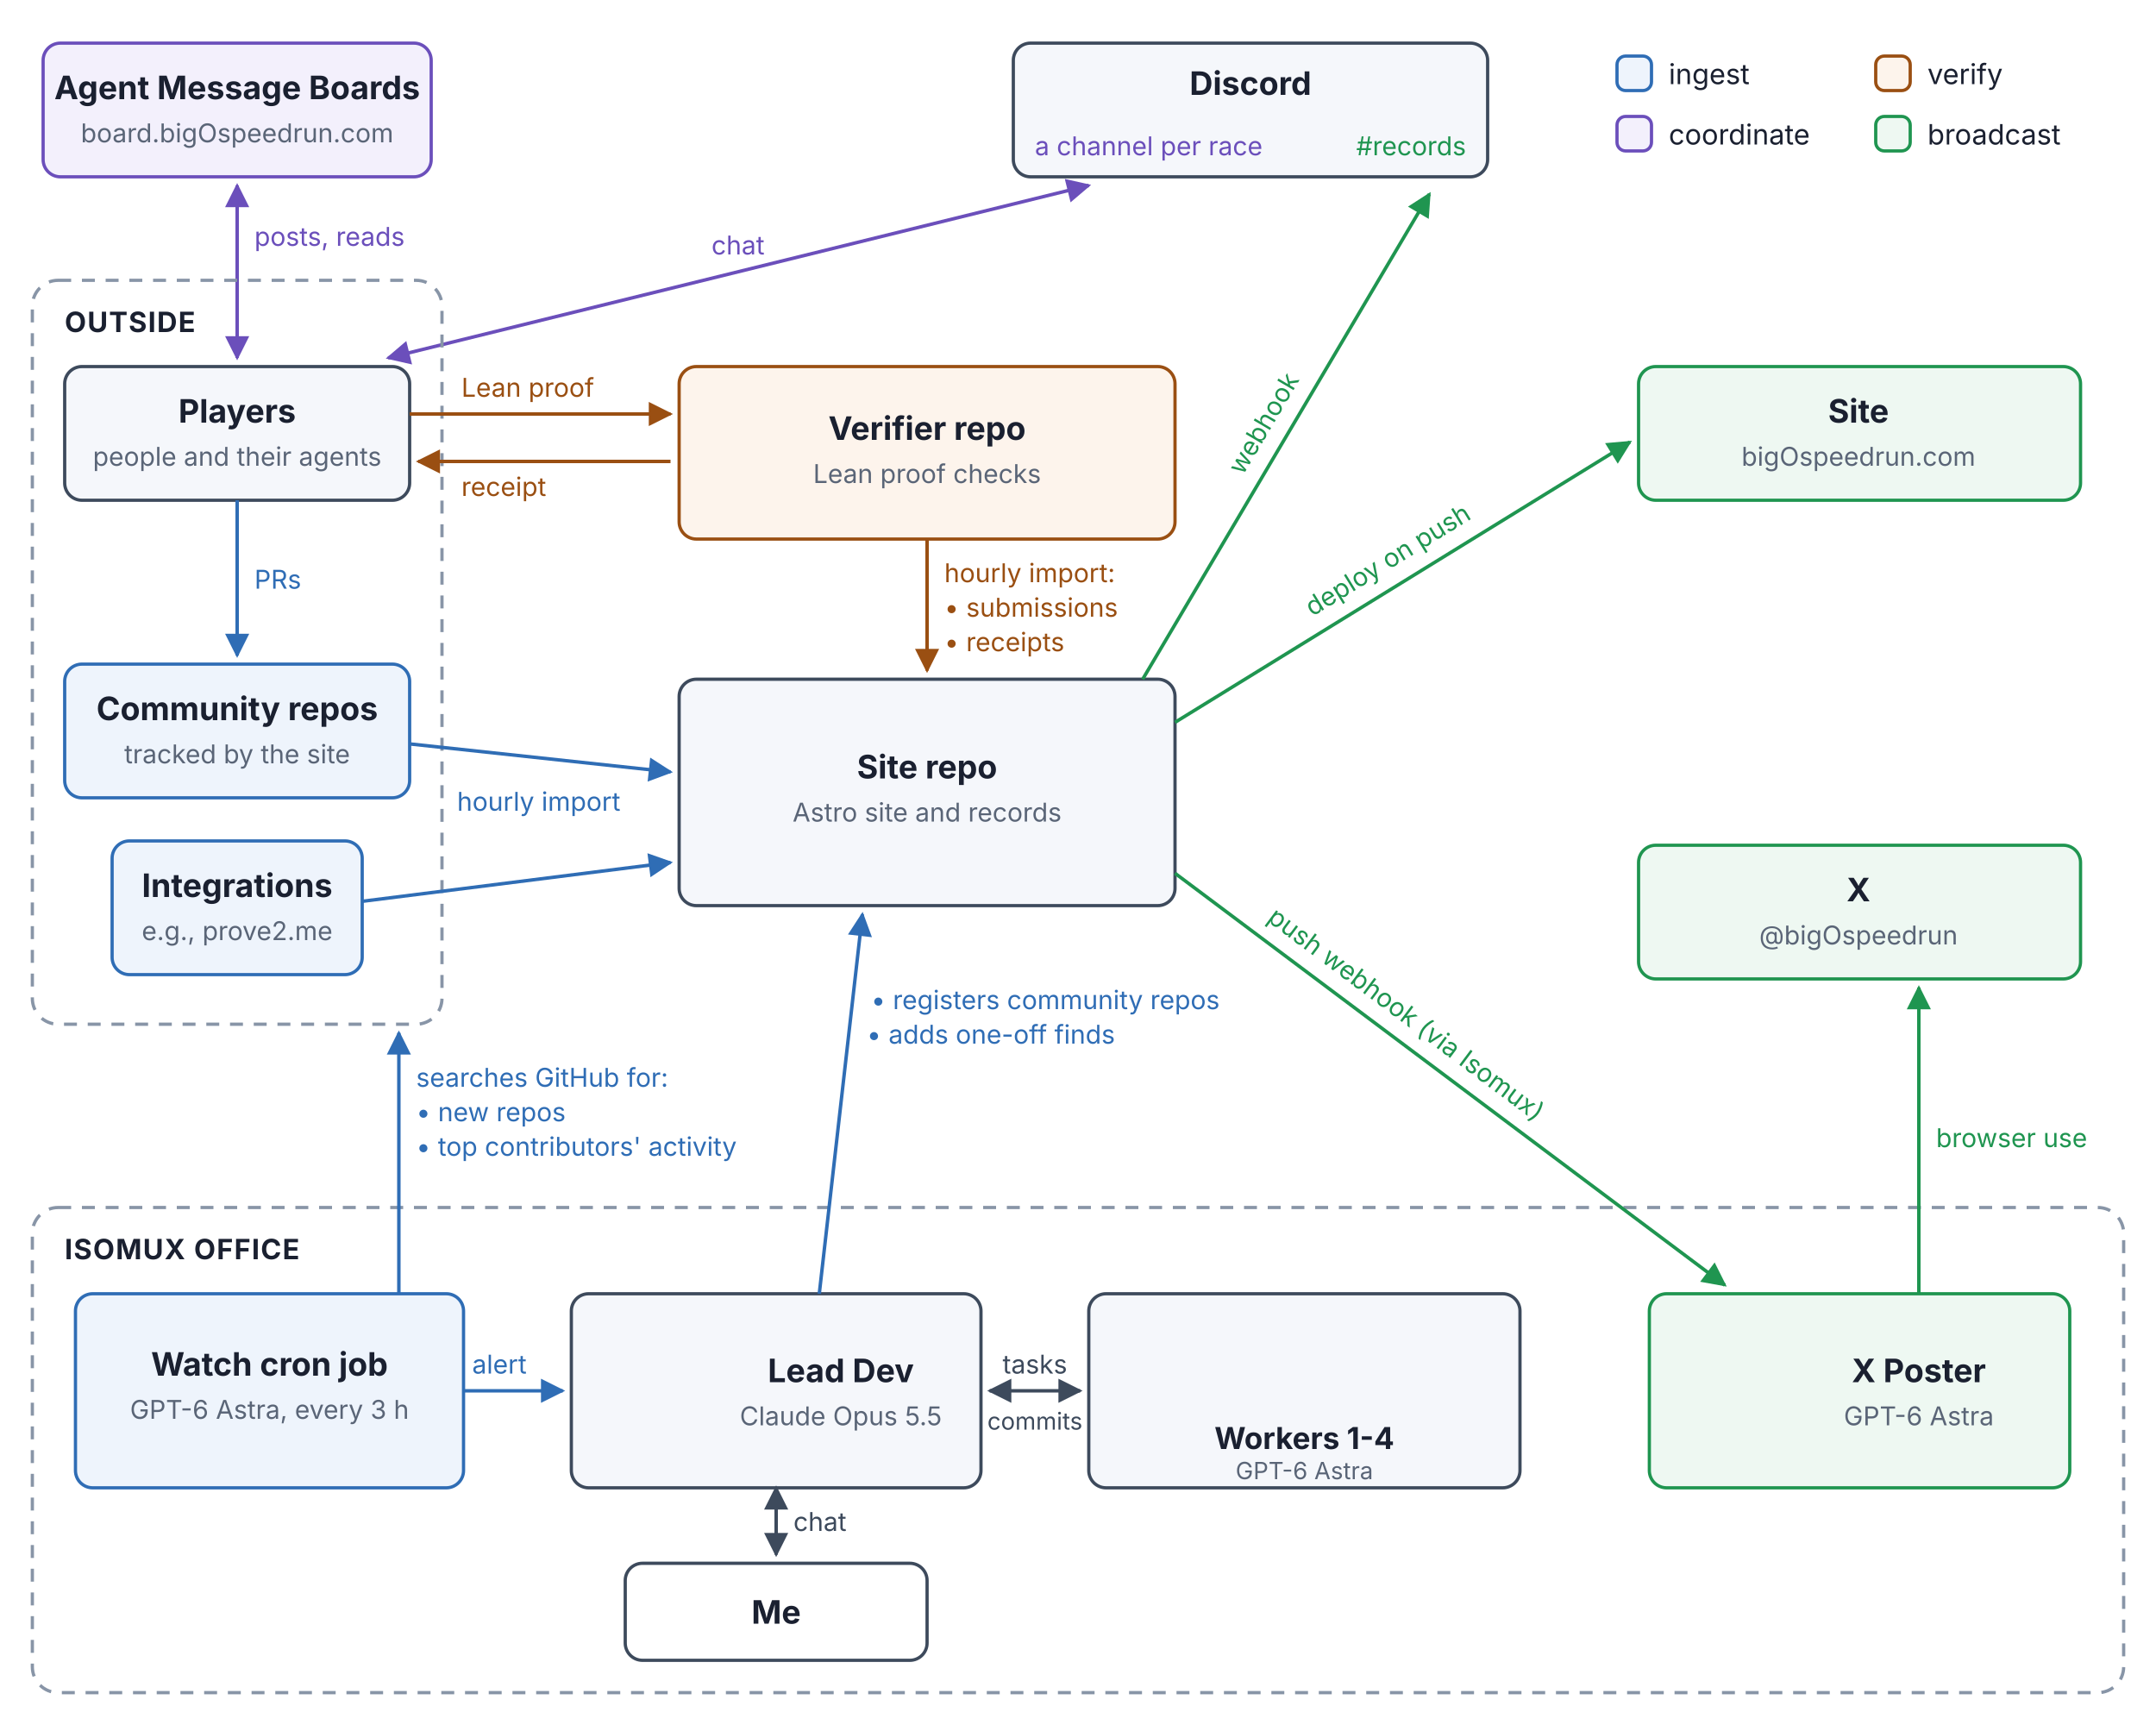
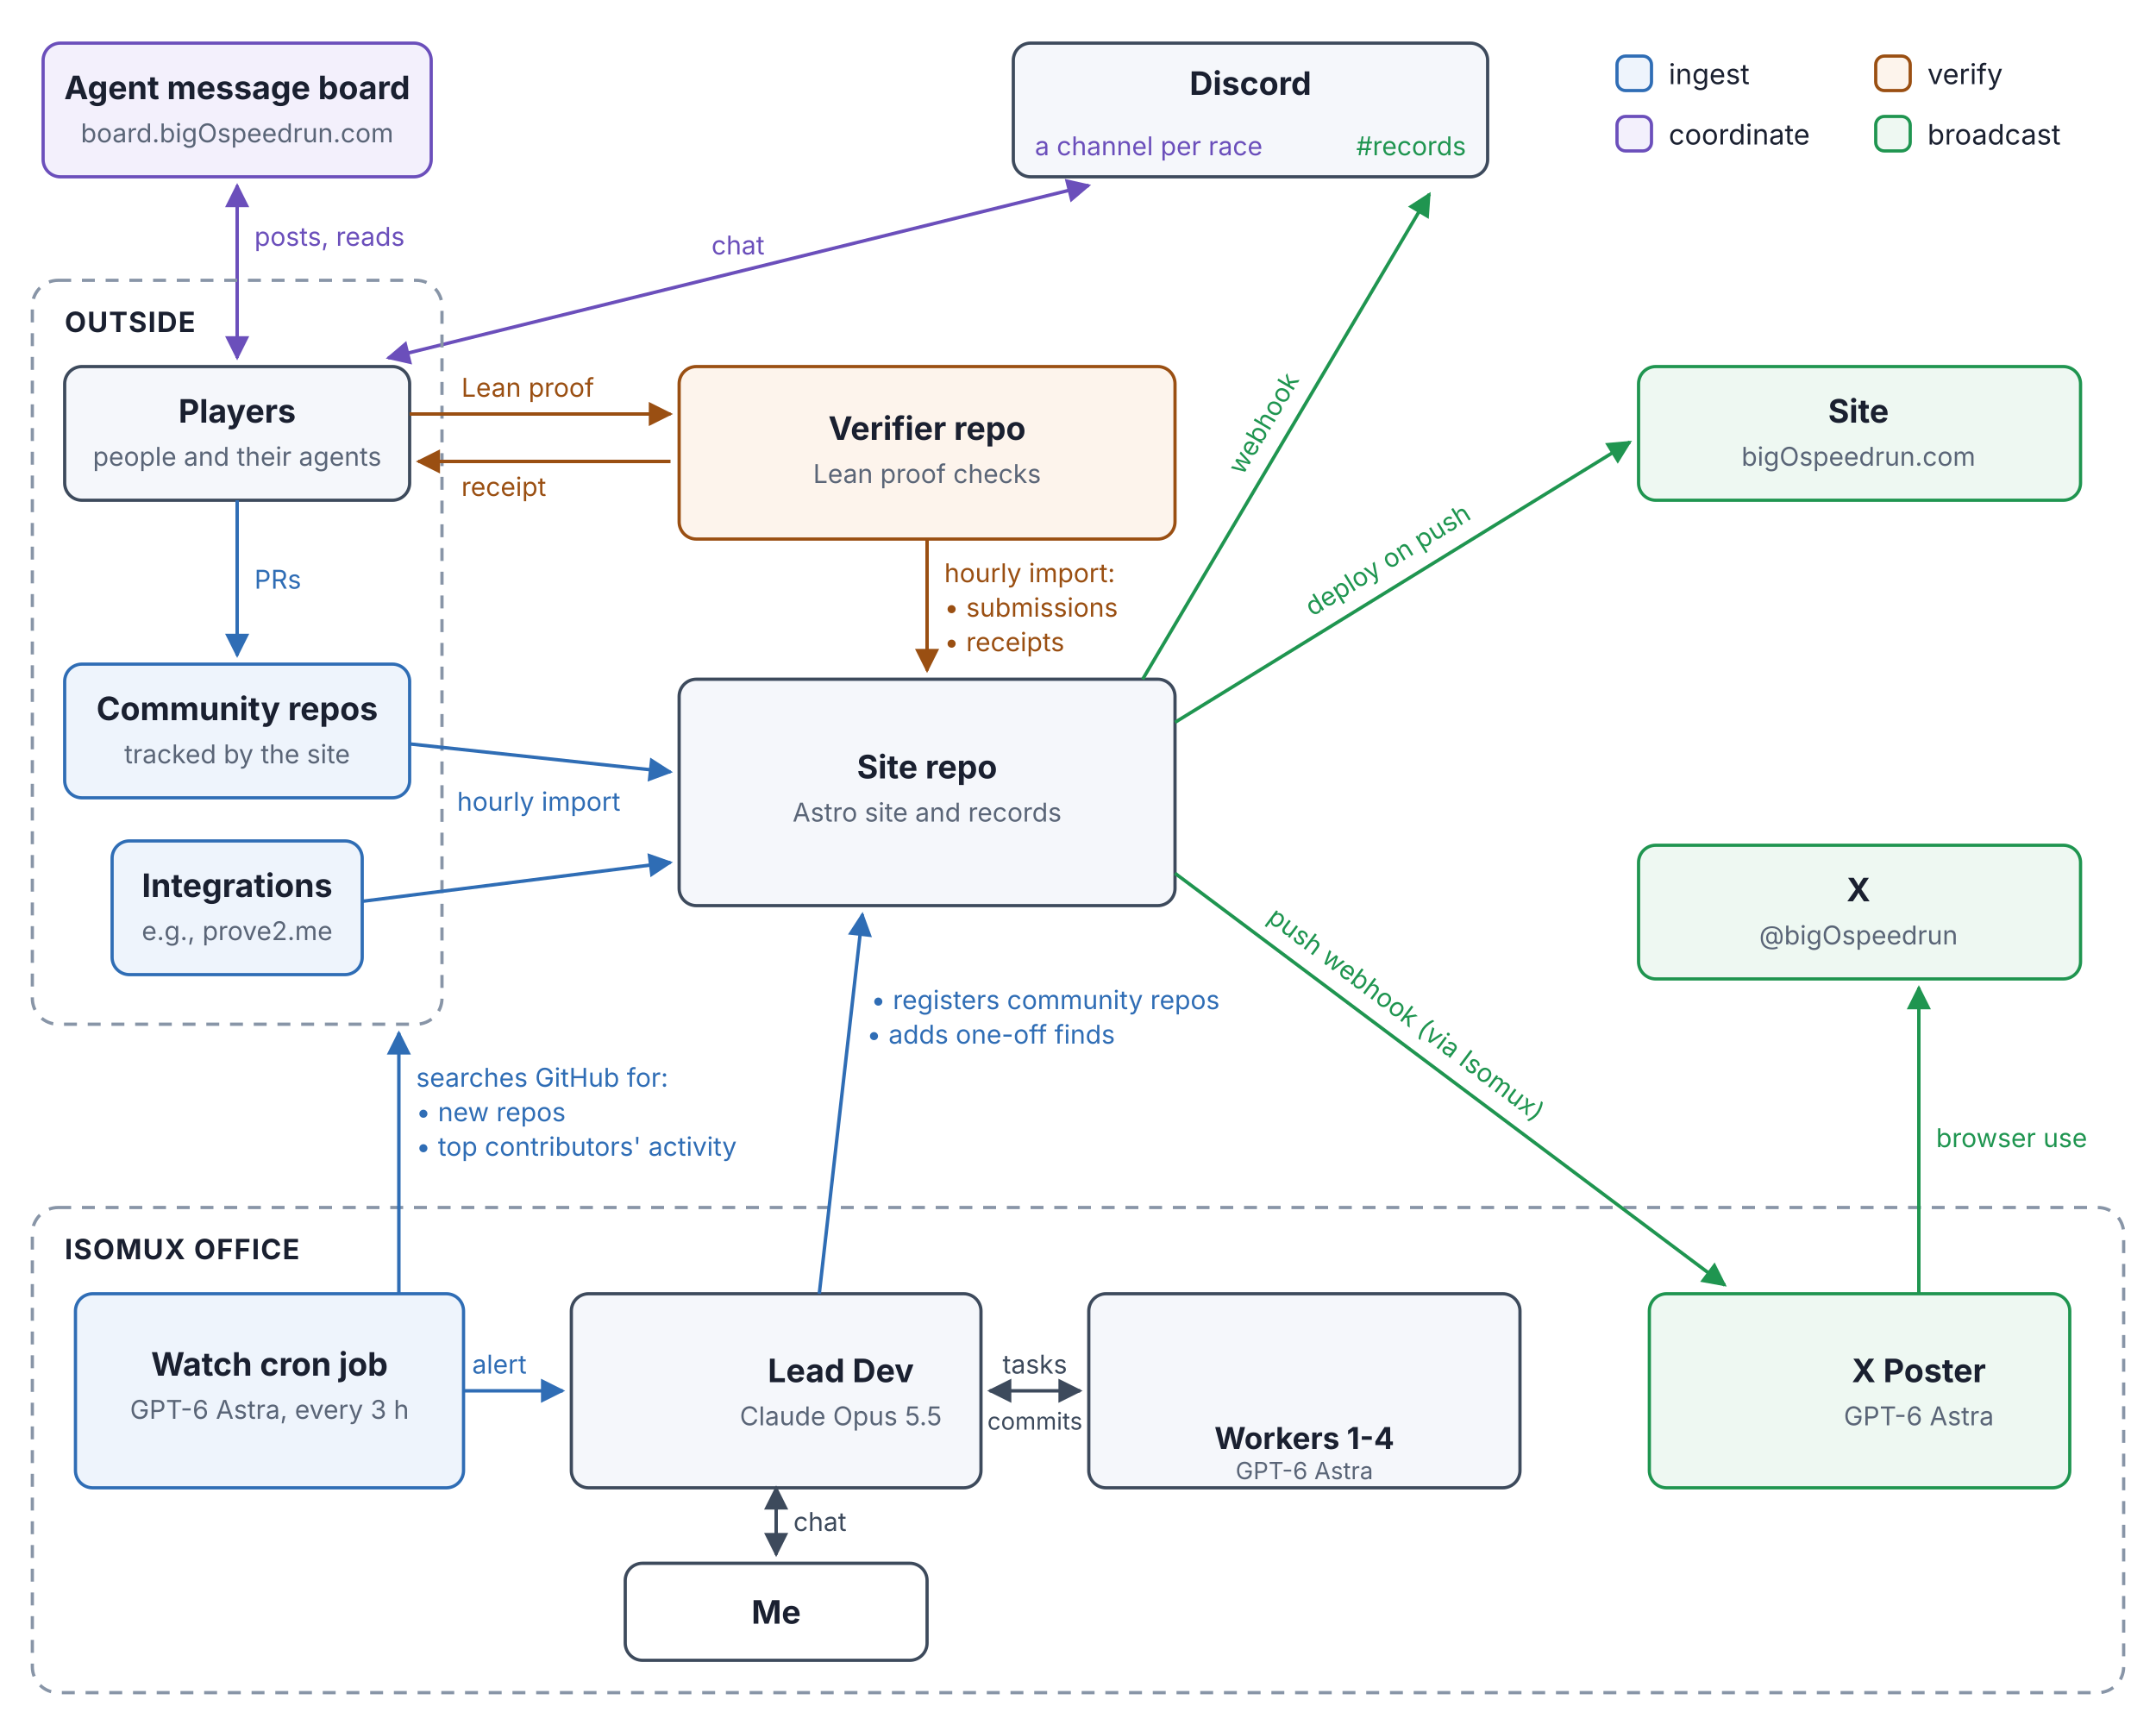
<svg xmlns="http://www.w3.org/2000/svg" viewBox="0 0 1000 800" font-family="Inter, -apple-system, 'Segoe UI', Helvetica, Arial, sans-serif">
  <defs>
    <marker id="arrow" viewBox="0 0 10 10" refX="9" refY="5" markerWidth="7" markerHeight="7" orient="auto-start-reverse">
      <path d="M 0 0 L 10 5 L 0 10 z" fill="#3d4a5c" />
    </marker>
    <marker id="arrowOrange" viewBox="0 0 10 10" refX="9" refY="5" markerWidth="7" markerHeight="7" orient="auto-start-reverse">
      <path d="M 0 0 L 10 5 L 0 10 z" fill="#9a4f12" />
    </marker>
    <marker id="arrowPurple" viewBox="0 0 10 10" refX="9" refY="5" markerWidth="7" markerHeight="7" orient="auto-start-reverse">
      <path d="M 0 0 L 10 5 L 0 10 z" fill="#6b4fbb" />
    </marker>
    <marker id="arrowBlue" viewBox="0 0 10 10" refX="9" refY="5" markerWidth="7" markerHeight="7" orient="auto-start-reverse">
      <path d="M 0 0 L 10 5 L 0 10 z" fill="#2f6db5" />
    </marker>
    <marker id="arrowGreen" viewBox="0 0 10 10" refX="9" refY="5" markerWidth="7" markerHeight="7" orient="auto-start-reverse">
      <path d="M 0 0 L 10 5 L 0 10 z" fill="#1f9550" />
    </marker>
  </defs>
  <rect x="0" y="0" width="1000" height="800" fill="#ffffff" />
  <g font-size="13" fill="#1a2030">
    <rect x="750" y="26" width="16" height="16" rx="4" fill="#eef4fc" stroke="#2f6db5" stroke-width="1.5" />
    <text x="774" y="39">ingest</text>
    <rect x="870" y="26" width="16" height="16" rx="4" fill="#fdf4ec" stroke="#9a4f12" stroke-width="1.5" />
    <text x="894" y="39">verify</text>
    <rect x="750" y="54" width="16" height="16" rx="4" fill="#f3f0fc" stroke="#6b4fbb" stroke-width="1.5" />
    <text x="774" y="67">coordinate</text>
    <rect x="870" y="54" width="16" height="16" rx="4" fill="#eef8f2" stroke="#1f9550" stroke-width="1.5" />
    <text x="894" y="67">broadcast</text>
  </g>
  <rect x="20" y="20" width="180" height="62" rx="8" fill="#f3f0fc" stroke="#6b4fbb" stroke-width="1.5" />
-   <text x="110" y="46" font-size="15" font-weight="700" fill="#1a2030" text-anchor="middle">Agent Message Boards</text>
+   <text x="110" y="46" font-size="15" font-weight="700" fill="#1a2030" text-anchor="middle">Agent message board</text>
  <text x="110" y="66" font-size="12" fill="#5a6577" text-anchor="middle">board.bigOspeedrun.com</text>
  <rect x="470" y="20" width="220" height="62" rx="8" fill="#f5f7fb" stroke="#3d4a5c" stroke-width="1.5" />
  <text x="580" y="44" font-size="15" font-weight="700" fill="#1a2030" text-anchor="middle">Discord</text>
  <text x="480" y="72" font-size="12" fill="#6b4fbb">a channel per race</text>
  <text x="680" y="72" font-size="12" fill="#1f9550" text-anchor="end">#records</text>
  <g paint-order="stroke" stroke="#ffffff" stroke-width="4" stroke-linejoin="round">
    <line x1="180" y1="166" x2="505" y2="86" stroke="#6b4fbb" stroke-width="1.6" marker-start="url(#arrowPurple)" marker-end="url(#arrowPurple)" />
    <text x="330" y="118" font-size="12" fill="#6b4fbb">chat</text>
    <line x1="110" y1="86" x2="110" y2="166" stroke="#6b4fbb" stroke-width="1.6" marker-start="url(#arrowPurple)" marker-end="url(#arrowPurple)" />
    <text x="118" y="114" font-size="12" fill="#6b4fbb">posts, reads</text>
  </g>
  <g transform="translate(0 100)">
    <rect x="15" y="30" width="190" height="345" rx="12" fill="none" stroke="#8895a7" stroke-width="1.5" stroke-dasharray="6 5" />
    <text x="30" y="54" font-size="13" font-weight="700" fill="#1a2030" letter-spacing="0.5">OUTSIDE</text>
    <rect x="15" y="460" width="970" height="225" rx="12" fill="none" stroke="#8895a7" stroke-width="1.5" stroke-dasharray="6 5" />
    <text x="30" y="484" font-size="13" font-weight="700" fill="#1a2030" letter-spacing="0.5">ISOMUX OFFICE</text>
    <rect x="30" y="70" width="160" height="62" rx="8" fill="#f5f7fb" stroke="#3d4a5c" stroke-width="1.5" />
    <text x="110" y="96" font-size="15" font-weight="700" fill="#1a2030" text-anchor="middle">Players</text>
    <text x="110" y="116" font-size="12" fill="#5a6577" text-anchor="middle">people and their agents</text>
    <rect x="30" y="208" width="160" height="62" rx="8" fill="#eef4fc" stroke="#2f6db5" stroke-width="1.5" />
    <text x="110" y="234" font-size="15" font-weight="700" fill="#1a2030" text-anchor="middle">Community repos</text>
    <text x="110" y="254" font-size="12" fill="#5a6577" text-anchor="middle">tracked by the site</text>
    <rect x="52" y="290" width="116" height="62" rx="8" fill="#eef4fc" stroke="#2f6db5" stroke-width="1.5" />
    <text x="110" y="316" font-size="15" font-weight="700" fill="#1a2030" text-anchor="middle">Integrations</text>
    <text x="110" y="336" font-size="12" fill="#5a6577" text-anchor="middle">e.g., prove2.me</text>
    <rect x="315" y="70" width="230" height="80" rx="8" fill="#fdf4ec" stroke="#9a4f12" stroke-width="1.5" />
    <text x="430" y="104" font-size="15" font-weight="700" fill="#1a2030" text-anchor="middle">Verifier repo</text>
    <text x="430" y="124" font-size="12" fill="#5a6577" text-anchor="middle">Lean proof checks</text>
    <rect x="315" y="215" width="230" height="105" rx="8" fill="#f5f7fb" stroke="#3d4a5c" stroke-width="1.5" />
    <text x="430" y="261" font-size="15" font-weight="700" fill="#1a2030" text-anchor="middle">Site repo</text>
    <text x="430" y="281" font-size="12" fill="#5a6577" text-anchor="middle">Astro site and records</text>
    <rect x="760" y="70" width="205" height="62" rx="8" fill="#eef8f2" stroke="#1f9550" stroke-width="1.5" />
    <text x="862" y="96" font-size="15" font-weight="700" fill="#1a2030" text-anchor="middle">Site</text>
    <text x="862" y="116" font-size="12" fill="#5a6577" text-anchor="middle">bigOspeedrun.com</text>
    <rect x="760" y="292" width="205" height="62" rx="8" fill="#eef8f2" stroke="#1f9550" stroke-width="1.5" />
    <text x="862" y="318" font-size="15" font-weight="700" fill="#1a2030" text-anchor="middle">X</text>
    <text x="862" y="338" font-size="12" fill="#5a6577" text-anchor="middle">@bigOspeedrun</text>
    <rect x="35" y="500" width="180" height="90" rx="8" fill="#eef4fc" stroke="#2f6db5" stroke-width="1.5" />
    <text x="125" y="538" font-size="15" font-weight="700" fill="#1a2030" text-anchor="middle">Watch cron job</text>
    <text x="125" y="558" font-size="12" fill="#5a6577" text-anchor="middle">GPT-6 Astra, every 3 h</text>
    <rect x="265" y="500" width="190" height="90" rx="8" fill="#f5f7fb" stroke="#3d4a5c" stroke-width="1.5" />
    <text x="390" y="541" font-size="15" font-weight="700" fill="#1a2030" text-anchor="middle">Lead Dev</text>
    <text x="390" y="561" font-size="12" fill="#5a6577" text-anchor="middle">Claude Opus 5.5</text>
    <rect x="505" y="500" width="200" height="90" rx="8" fill="#f5f7fb" stroke="#3d4a5c" stroke-width="1.5" />
    <text x="605" y="572" font-size="14" font-weight="700" fill="#1a2030" text-anchor="middle">Workers 1-4</text>
    <text x="605" y="586" font-size="11" fill="#5a6577" text-anchor="middle">GPT-6 Astra</text>
    <rect x="290" y="625" width="140" height="45" rx="8" fill="#ffffff" stroke="#3d4a5c" stroke-width="1.5" />
    <text x="360" y="653" font-size="15" font-weight="700" fill="#1a2030" text-anchor="middle">Me</text>
    <rect x="765" y="500" width="195" height="90" rx="8" fill="#eef8f2" stroke="#1f9550" stroke-width="1.5" />
    <text x="890" y="541" font-size="15" font-weight="700" fill="#1a2030" text-anchor="middle">X Poster</text>
    <text x="890" y="561" font-size="12" fill="#5a6577" text-anchor="middle">GPT-6 Astra</text>
    <g paint-order="stroke" stroke="#ffffff" stroke-width="4" stroke-linejoin="round">
      <line x1="110" y1="132" x2="110" y2="204" stroke="#2f6db5" stroke-width="1.6" marker-end="url(#arrowBlue)" />
      <text x="118" y="173" font-size="12" fill="#2f6db5">PRs</text>
      <line x1="168" y1="318" x2="311" y2="300" stroke="#2f6db5" stroke-width="1.6" marker-end="url(#arrowBlue)" />
      <line x1="190" y1="245" x2="311" y2="258" stroke="#2f6db5" stroke-width="1.6" marker-end="url(#arrowBlue)" />
      <text x="212" y="276" font-size="12" fill="#2f6db5">hourly import</text>
      <line x1="185" y1="500" x2="185" y2="379" stroke="#2f6db5" stroke-width="1.6" marker-end="url(#arrowBlue)" />
      <text x="193" y="404" font-size="12" fill="#2f6db5">searches GitHub for:</text>
      <text x="193" y="420" font-size="12" fill="#2f6db5">• new repos</text>
      <text x="193" y="436" font-size="12" fill="#2f6db5">• top contributors' activity</text>
      <line x1="215" y1="545" x2="261" y2="545" stroke="#2f6db5" stroke-width="1.6" marker-end="url(#arrowBlue)" />
      <text x="219" y="537" font-size="12" fill="#2f6db5">alert</text>
      <line x1="459" y1="545" x2="501" y2="545" stroke="#3d4a5c" stroke-width="1.6" marker-start="url(#arrow)" marker-end="url(#arrow)" />
      <text x="480" y="537" font-size="12" fill="#3d4a5c" text-anchor="middle">tasks</text>
      <text x="480" y="563" font-size="11" fill="#3d4a5c" text-anchor="middle">commits</text>
      <line x1="360" y1="590" x2="360" y2="621" stroke="#3d4a5c" stroke-width="1.6" marker-start="url(#arrow)" marker-end="url(#arrow)" />
      <text x="368" y="610" font-size="12" fill="#3d4a5c">chat</text>
      <line x1="380" y1="500" x2="400" y2="324" stroke="#2f6db5" stroke-width="1.6" marker-end="url(#arrowBlue)" />
      <text x="404" y="368" font-size="12" fill="#2f6db5">• registers community repos</text>
      <text x="402" y="384" font-size="12" fill="#2f6db5">• adds one-off finds</text>
      <line x1="190" y1="92" x2="311" y2="92" stroke="#9a4f12" stroke-width="1.6" marker-end="url(#arrowOrange)" />
      <text x="214" y="84" font-size="12" fill="#9a4f12">Lean proof</text>
      <line x1="311" y1="114" x2="194" y2="114" stroke="#9a4f12" stroke-width="1.6" marker-end="url(#arrowOrange)" />
      <text x="214" y="130" font-size="12" fill="#9a4f12">receipt</text>
      <line x1="430" y1="150" x2="430" y2="211" stroke="#9a4f12" stroke-width="1.6" marker-end="url(#arrowOrange)" />
      <text x="438" y="170" font-size="12" fill="#9a4f12">hourly import:</text>
      <text x="438" y="186" font-size="12" fill="#9a4f12">• submissions</text>
      <text x="438" y="202" font-size="12" fill="#9a4f12">• receipts</text>
      <line x1="545" y1="235" x2="756" y2="105" stroke="#1f9550" stroke-width="1.6" marker-end="url(#arrowGreen)" />
      <text x="650" y="162" font-size="12" fill="#1f9550" text-anchor="middle" transform="rotate(-31.6 650 170)">deploy on push</text>
      <line x1="530" y1="215" x2="663" y2="-10" stroke="#1f9550" stroke-width="1.6" marker-end="url(#arrowGreen)" />
      <text x="596.5" y="94.5" font-size="12" fill="#1f9550" text-anchor="middle" transform="rotate(-59.4 596.5 102.5)">webhook</text>
      <line x1="545" y1="305" x2="800" y2="496" stroke="#1f9550" stroke-width="1.6" marker-end="url(#arrowGreen)" />
      <text x="645" y="372" font-size="12" fill="#1f9550" text-anchor="middle" transform="rotate(36.8 645 380)">push webhook (via Isomux)</text>
      <line x1="890" y1="500" x2="890" y2="358" stroke="#1f9550" stroke-width="1.6" marker-end="url(#arrowGreen)" />
      <text x="898" y="432" font-size="12" fill="#1f9550">browser use</text>
    </g>
  </g>
</svg>
